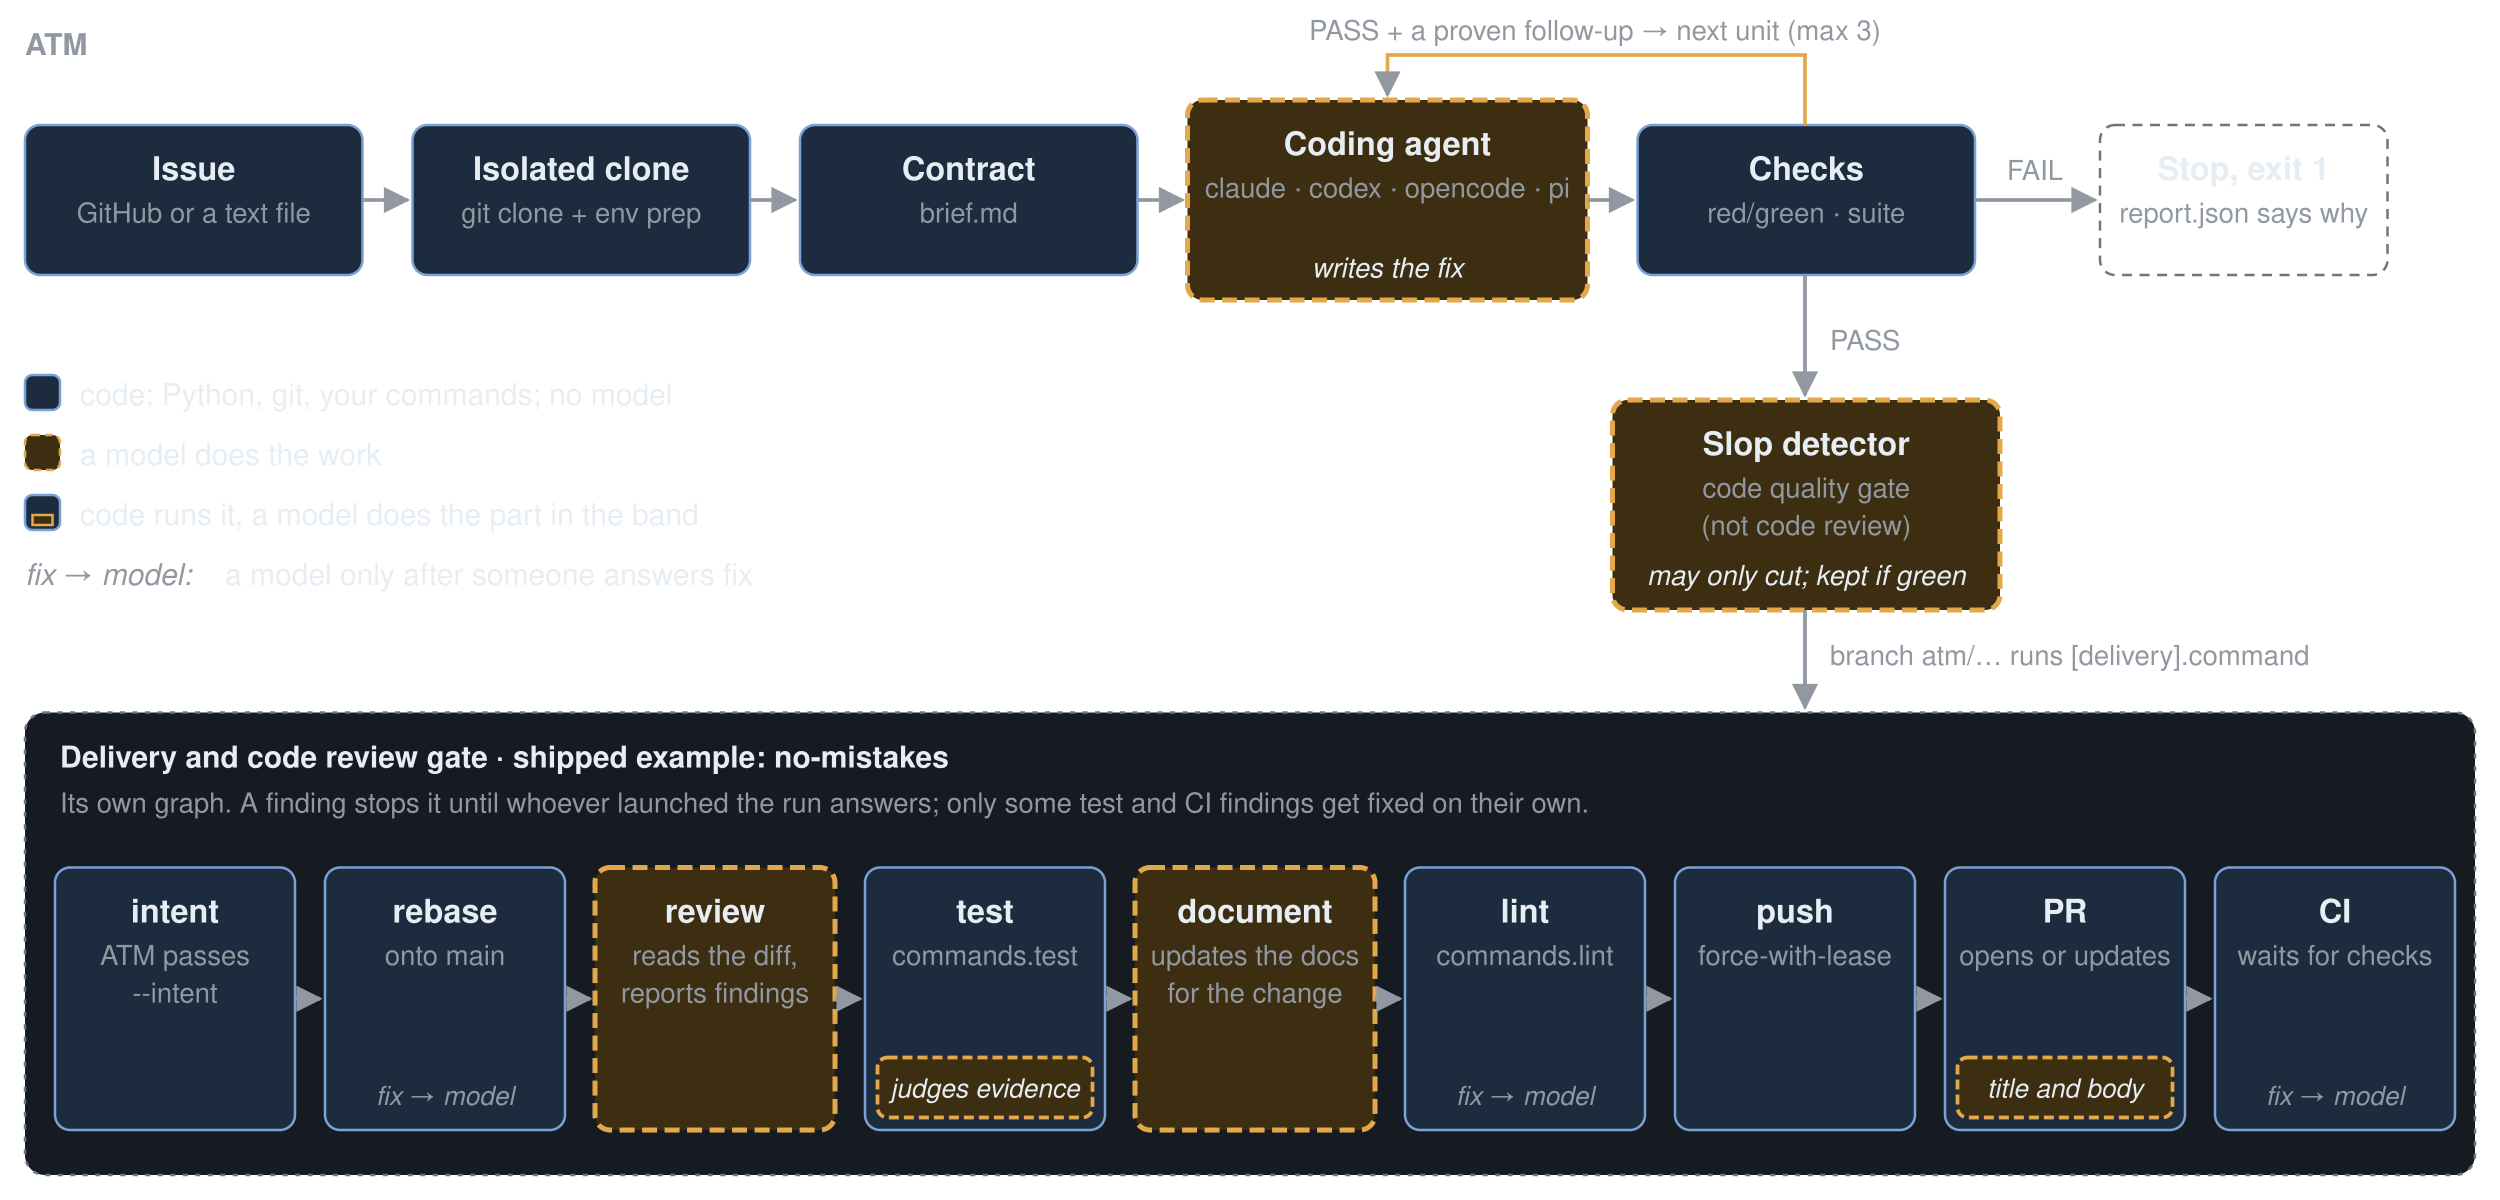
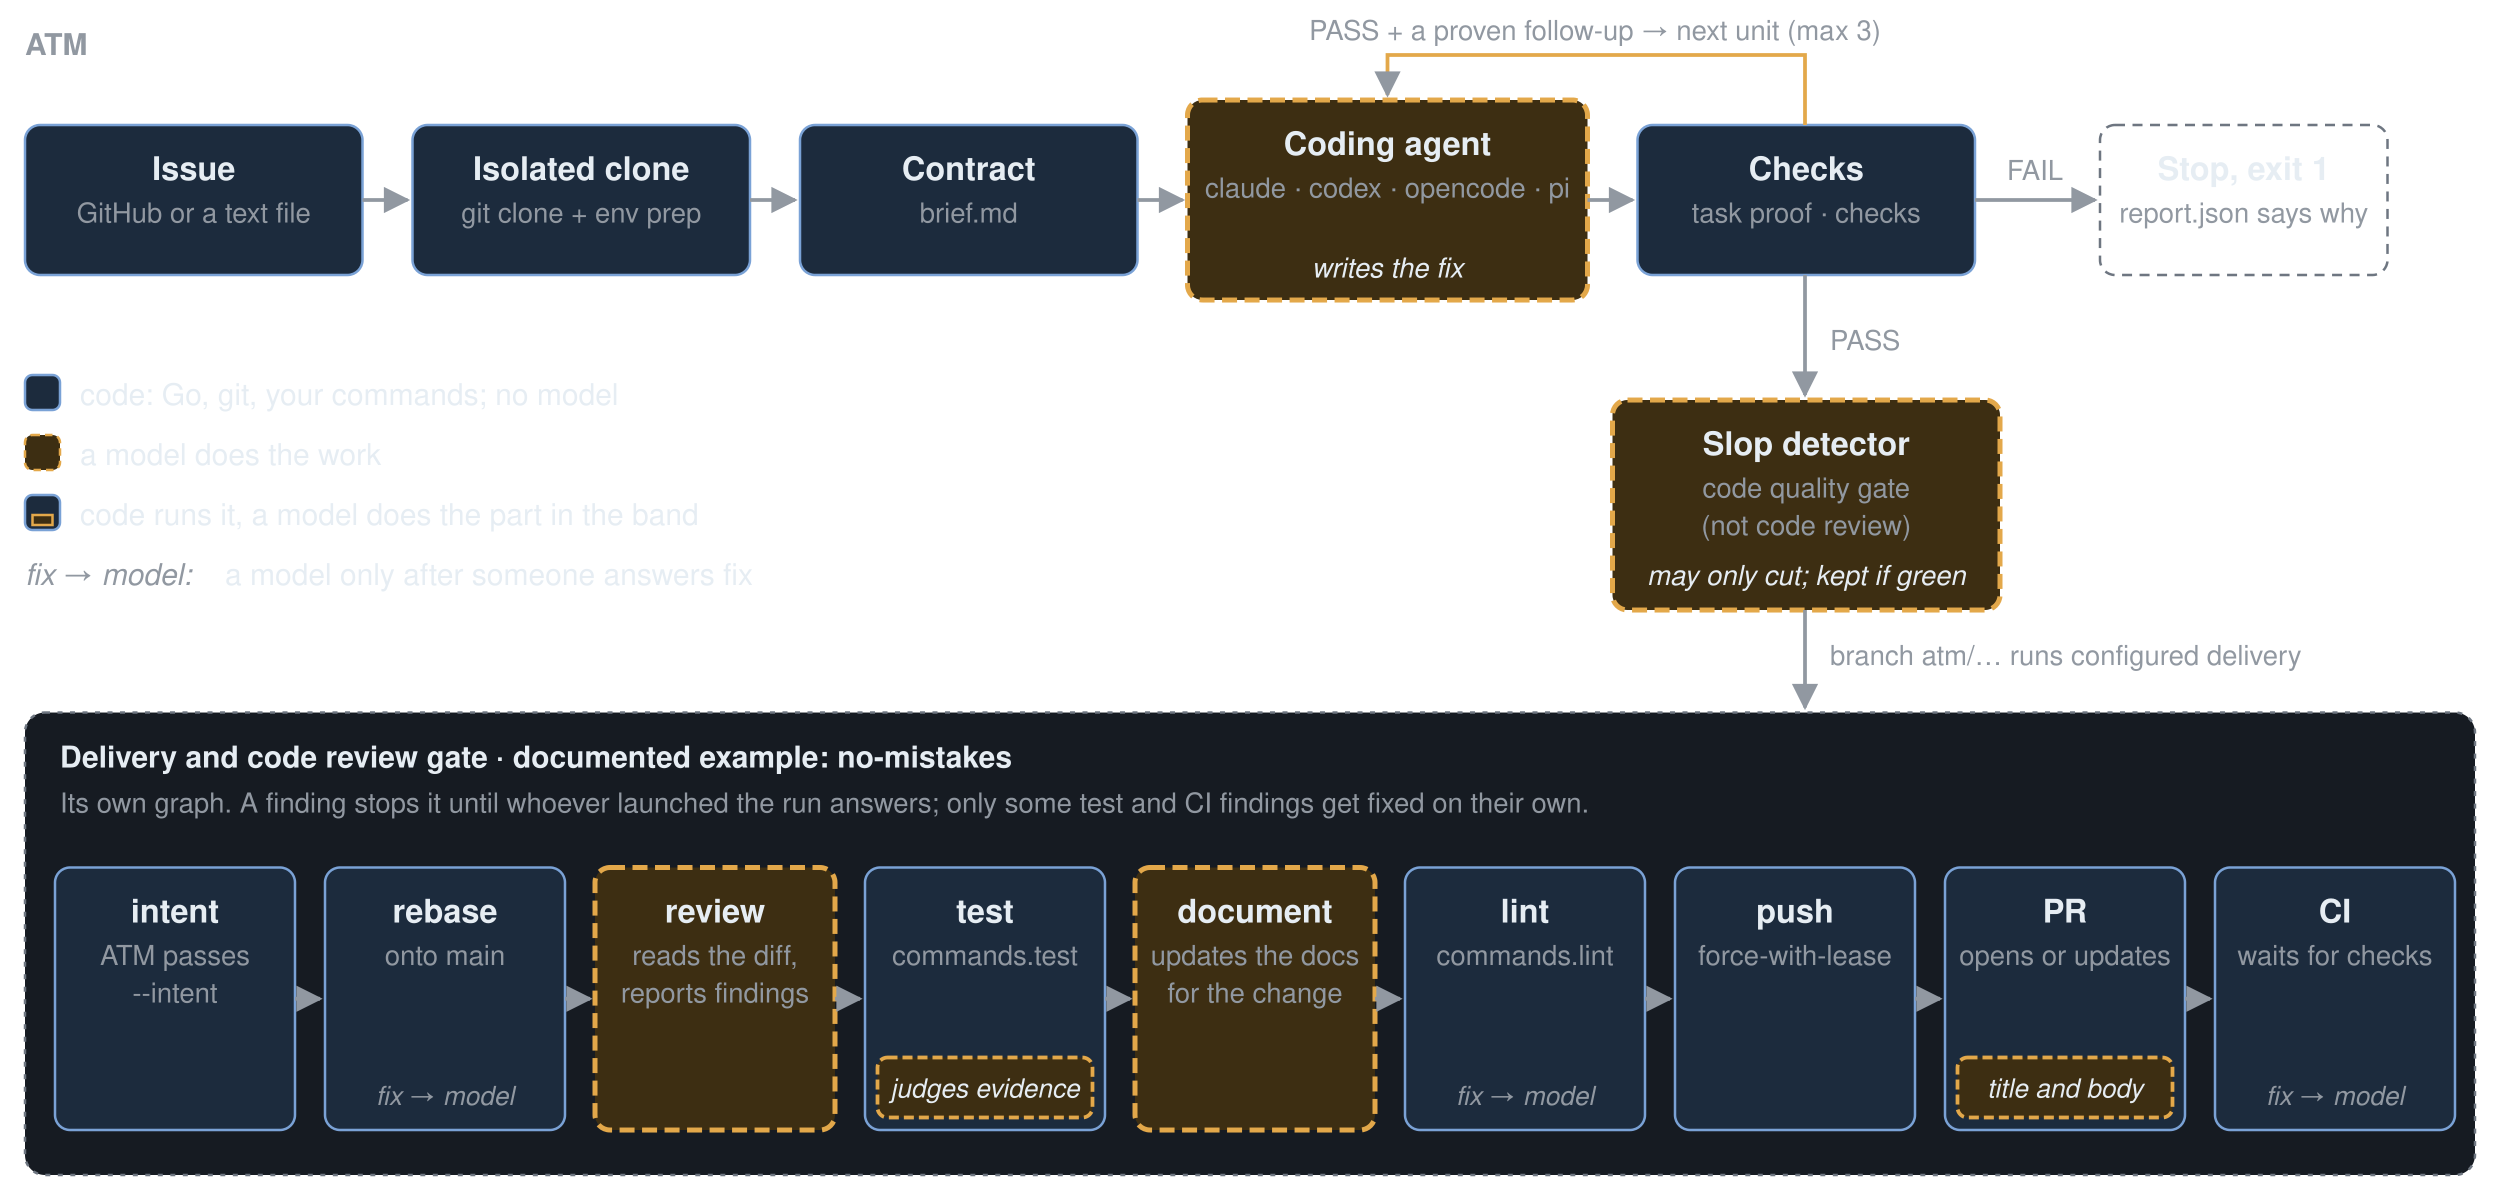
<svg xmlns="http://www.w3.org/2000/svg" viewBox="0 0 1000 480" width="1000" height="480" role="img" aria-label="ATM pipeline. Issue, isolated clone, contract, coding agent (model), checks. FAIL stops the run. PASS goes to the slop detector, a code quality gate where a model may only cut, then to the delivery and code review gate, your delivery command. The shipped example is no-mistakes, whose own pipeline mixes code and models: intent, rebase, review (model), test (command plus a model judging the evidence), document (model), lint, push, PR (model writes title and body), CI. Rebase, lint and CI call a model only after a fix answer.">
  <defs>
    <marker id="ar" viewBox="0 0 10 10" refX="9" refY="5" markerWidth="7" markerHeight="7" orient="auto-start-reverse">
      <path d="M0 0L10 5L0 10z" fill="#9198a1" />
    </marker>
  </defs>
  <g font-family="-apple-system,BlinkMacSystemFont,'Segoe UI',Helvetica,Arial,sans-serif" font-size="13" fill="#e6edf3">
    <text x="10" y="22" text-anchor="start" font-size="12" font-weight="700" fill="#9198a1">ATM</text>
    <rect x="10" y="50" width="135" height="60" rx="6" fill="#1c2b3d" stroke="#7aa2d6" />
    <text x="77.5" y="72" text-anchor="middle" font-weight="600">Issue</text>
    <text x="77.5" y="89" text-anchor="middle" font-size="11" fill="#9198a1">GitHub or a text file</text>
    <rect x="165" y="50" width="135" height="60" rx="6" fill="#1c2b3d" stroke="#7aa2d6" />
    <text x="232.5" y="72" text-anchor="middle" font-weight="600">Isolated clone</text>
    <text x="232.5" y="89" text-anchor="middle" font-size="11" fill="#9198a1">git clone + env prep</text>
    <rect x="320" y="50" width="135" height="60" rx="6" fill="#1c2b3d" stroke="#7aa2d6" />
    <text x="387.5" y="72" text-anchor="middle" font-weight="600">Contract</text>
    <text x="387.5" y="89" text-anchor="middle" font-size="11" fill="#9198a1">brief.md</text>
    <rect x="475" y="40" width="160" height="80" rx="6" fill="#3d2e12" stroke="#e3a84a" stroke-width="2" stroke-dasharray="6 3" />
    <text x="555.0" y="62" text-anchor="middle" font-weight="700">Coding agent</text>
    <text x="555.0" y="79" text-anchor="middle" font-size="11" fill="#9198a1">claude · codex · opencode · pi</text>
    <text x="555" y="111" text-anchor="middle" font-size="11" font-style="italic">writes the fix</text>
    <rect x="655" y="50" width="135" height="60" rx="6" fill="#1c2b3d" stroke="#7aa2d6" />
    <text x="722.5" y="72" text-anchor="middle" font-weight="600">Checks</text>
-     <text x="722.5" y="89" text-anchor="middle" font-size="11" fill="#9198a1">red/green · suite</text>
+     <text x="722.5" y="89" text-anchor="middle" font-size="11" fill="#9198a1">task proof · checks</text>
    <rect x="840" y="50" width="115" height="60" rx="6" fill="none" stroke="#6e7681" stroke-dasharray="4 3" />
    <text x="897.5" y="72" text-anchor="middle" font-weight="600">Stop, exit 1</text>
    <text x="897.5" y="89" text-anchor="middle" font-size="11" fill="#9198a1">report.json says why</text>
    <path d="M145 80H163" stroke="#9198a1" stroke-width="1.5" fill="none" marker-end="url(#ar)" />
    <path d="M300 80H318" stroke="#9198a1" stroke-width="1.5" fill="none" marker-end="url(#ar)" />
    <path d="M455 80H473" stroke="#9198a1" stroke-width="1.5" fill="none" marker-end="url(#ar)" />
    <path d="M635 80H653" stroke="#9198a1" stroke-width="1.5" fill="none" marker-end="url(#ar)" />
    <path d="M790 80H838" stroke="#9198a1" stroke-width="1.5" fill="none" marker-end="url(#ar)" />
    <text x="814" y="72" text-anchor="middle" font-size="11" fill="#9198a1">FAIL</text>
    <path d="M722 50V22H555V38" stroke="#e3a84a" stroke-width="1.5" fill="none" marker-end="url(#ar)" />
    <text x="638" y="16" text-anchor="middle" font-size="11" fill="#9198a1">PASS + a proven follow-up → next unit (max 3)</text>
    <rect x="645" y="160" width="155" height="84" rx="6" fill="#3d2e12" stroke="#e3a84a" stroke-width="2" stroke-dasharray="6 3" />
    <text x="722.5" y="182" text-anchor="middle" font-weight="700">Slop detector</text>
    <text x="722.5" y="199" text-anchor="middle" font-size="11" fill="#9198a1">code quality gate</text>
    <text x="722.5" y="214" text-anchor="middle" font-size="11" fill="#9198a1">(not code review)</text>
    <text x="722.5" y="234" text-anchor="middle" font-size="11" font-style="italic">may only cut; kept if green</text>
    <path d="M722 110V158" stroke="#9198a1" stroke-width="1.5" fill="none" marker-end="url(#ar)" />
    <text x="732" y="140" text-anchor="start" font-size="11" fill="#9198a1">PASS</text>
    <rect x="10" y="150" width="14" height="14" rx="3" fill="#1c2b3d" stroke="#7aa2d6" />
-     <text x="32" y="162" text-anchor="start" font-size="12">code: Python, git, your commands; no model</text>
+     <text x="32" y="162" text-anchor="start" font-size="12">code: Go, git, your commands; no model</text>
    <rect x="10" y="174" width="14" height="14" rx="3" fill="#3d2e12" stroke="#e3a84a" stroke-dasharray="3 2" />
    <text x="32" y="186" text-anchor="start" font-size="12">a model does the work</text>
    <rect x="10" y="198" width="14" height="14" rx="3" fill="#1c2b3d" stroke="#7aa2d6" />
    <rect x="13" y="206" width="8" height="4" fill="#3d2e12" stroke="#e3a84a" stroke-width="1" />
    <text x="32" y="210" text-anchor="start" font-size="12">code runs it, a model does the part in the band</text>
    <text x="10" y="234" text-anchor="start" font-size="12" font-style="italic" fill="#9198a1">fix → model:</text>
    <text x="90" y="234" text-anchor="start" font-size="12">a model only after someone answers fix</text>
    <path d="M722 244V283" stroke="#9198a1" stroke-width="1.5" fill="none" marker-end="url(#ar)" />
-     <text x="732" y="266" text-anchor="start" font-size="11" fill="#9198a1">branch atm/… runs [delivery].command</text>
+     <text x="732" y="266" text-anchor="start" font-size="11" fill="#9198a1">branch atm/… runs configured delivery</text>
    <rect x="10" y="285" width="980" height="185" rx="8" fill="#161b22" stroke="#6e7681" stroke-dasharray="2 3" />
-     <text x="24" y="307" text-anchor="start" font-size="12" font-weight="700">Delivery and code review gate · shipped example: no-mistakes</text>
+     <text x="24" y="307" text-anchor="start" font-size="12" font-weight="700">Delivery and code review gate · documented example: no-mistakes</text>
    <text x="24" y="325" text-anchor="start" font-size="11" fill="#9198a1">Its own graph. A finding stops it until whoever launched the run answers; only some test and CI findings get fixed on their own.</text>
    <rect x="22" y="347" width="96" height="105" rx="6" fill="#1c2b3d" stroke="#7aa2d6" />
    <text x="70.0" y="369" text-anchor="middle" font-weight="600">intent</text>
    <text x="70.0" y="386" text-anchor="middle" font-size="11" fill="#9198a1">ATM passes</text>
    <text x="70.0" y="401" text-anchor="middle" font-size="11" fill="#9198a1">--intent</text>
    <path d="M118 399.5H128" stroke="#9198a1" stroke-width="1.5" fill="none" marker-end="url(#ar)" />
    <rect x="130" y="347" width="96" height="105" rx="6" fill="#1c2b3d" stroke="#7aa2d6" />
    <text x="178.0" y="369" text-anchor="middle" font-weight="600">rebase</text>
    <text x="178.0" y="386" text-anchor="middle" font-size="11" fill="#9198a1">onto main</text>
    <text x="178.0" y="442" text-anchor="middle" font-size="10.5" font-style="italic" fill="#9198a1">fix → model</text>
    <path d="M226 399.5H236" stroke="#9198a1" stroke-width="1.5" fill="none" marker-end="url(#ar)" />
    <rect x="238" y="347" width="96" height="105" rx="6" fill="#3d2e12" stroke="#e3a84a" stroke-width="2" stroke-dasharray="6 3" />
    <text x="286.0" y="369" text-anchor="middle" font-weight="700">review</text>
    <text x="286.0" y="386" text-anchor="middle" font-size="11" fill="#9198a1">reads the diff,</text>
    <text x="286.0" y="401" text-anchor="middle" font-size="11" fill="#9198a1">reports findings</text>
    <path d="M334 399.5H344" stroke="#9198a1" stroke-width="1.5" fill="none" marker-end="url(#ar)" />
    <rect x="346" y="347" width="96" height="105" rx="6" fill="#1c2b3d" stroke="#7aa2d6" />
    <text x="394.0" y="369" text-anchor="middle" font-weight="600">test</text>
    <text x="394.0" y="386" text-anchor="middle" font-size="11" fill="#9198a1">commands.test</text>
    <rect x="351" y="423" width="86" height="24" rx="4" fill="#3d2e12" stroke="#e3a84a" stroke-width="1.5" stroke-dasharray="4 2" />
    <text x="394.0" y="439" text-anchor="middle" font-size="10.5" font-style="italic">judges evidence</text>
    <path d="M442 399.5H452" stroke="#9198a1" stroke-width="1.5" fill="none" marker-end="url(#ar)" />
    <rect x="454" y="347" width="96" height="105" rx="6" fill="#3d2e12" stroke="#e3a84a" stroke-width="2" stroke-dasharray="6 3" />
    <text x="502.0" y="369" text-anchor="middle" font-weight="700">document</text>
    <text x="502.0" y="386" text-anchor="middle" font-size="11" fill="#9198a1">updates the docs</text>
    <text x="502.0" y="401" text-anchor="middle" font-size="11" fill="#9198a1">for the change</text>
    <path d="M550 399.5H560" stroke="#9198a1" stroke-width="1.5" fill="none" marker-end="url(#ar)" />
    <rect x="562" y="347" width="96" height="105" rx="6" fill="#1c2b3d" stroke="#7aa2d6" />
    <text x="610.0" y="369" text-anchor="middle" font-weight="600">lint</text>
    <text x="610.0" y="386" text-anchor="middle" font-size="11" fill="#9198a1">commands.lint</text>
    <text x="610.0" y="442" text-anchor="middle" font-size="10.5" font-style="italic" fill="#9198a1">fix → model</text>
    <path d="M658 399.5H668" stroke="#9198a1" stroke-width="1.5" fill="none" marker-end="url(#ar)" />
    <rect x="670" y="347" width="96" height="105" rx="6" fill="#1c2b3d" stroke="#7aa2d6" />
    <text x="718.0" y="369" text-anchor="middle" font-weight="600">push</text>
    <text x="718.0" y="386" text-anchor="middle" font-size="11" fill="#9198a1">force-with-lease</text>
    <path d="M766 399.5H776" stroke="#9198a1" stroke-width="1.5" fill="none" marker-end="url(#ar)" />
    <rect x="778" y="347" width="96" height="105" rx="6" fill="#1c2b3d" stroke="#7aa2d6" />
    <text x="826.0" y="369" text-anchor="middle" font-weight="600">PR</text>
    <text x="826.0" y="386" text-anchor="middle" font-size="11" fill="#9198a1">opens or updates</text>
    <rect x="783" y="423" width="86" height="24" rx="4" fill="#3d2e12" stroke="#e3a84a" stroke-width="1.5" stroke-dasharray="4 2" />
    <text x="826.0" y="439" text-anchor="middle" font-size="10.5" font-style="italic">title and body</text>
    <path d="M874 399.5H884" stroke="#9198a1" stroke-width="1.5" fill="none" marker-end="url(#ar)" />
    <rect x="886" y="347" width="96" height="105" rx="6" fill="#1c2b3d" stroke="#7aa2d6" />
    <text x="934.0" y="369" text-anchor="middle" font-weight="600">CI</text>
    <text x="934.0" y="386" text-anchor="middle" font-size="11" fill="#9198a1">waits for checks</text>
    <text x="934.0" y="442" text-anchor="middle" font-size="10.5" font-style="italic" fill="#9198a1">fix → model</text>
  </g>
</svg>
